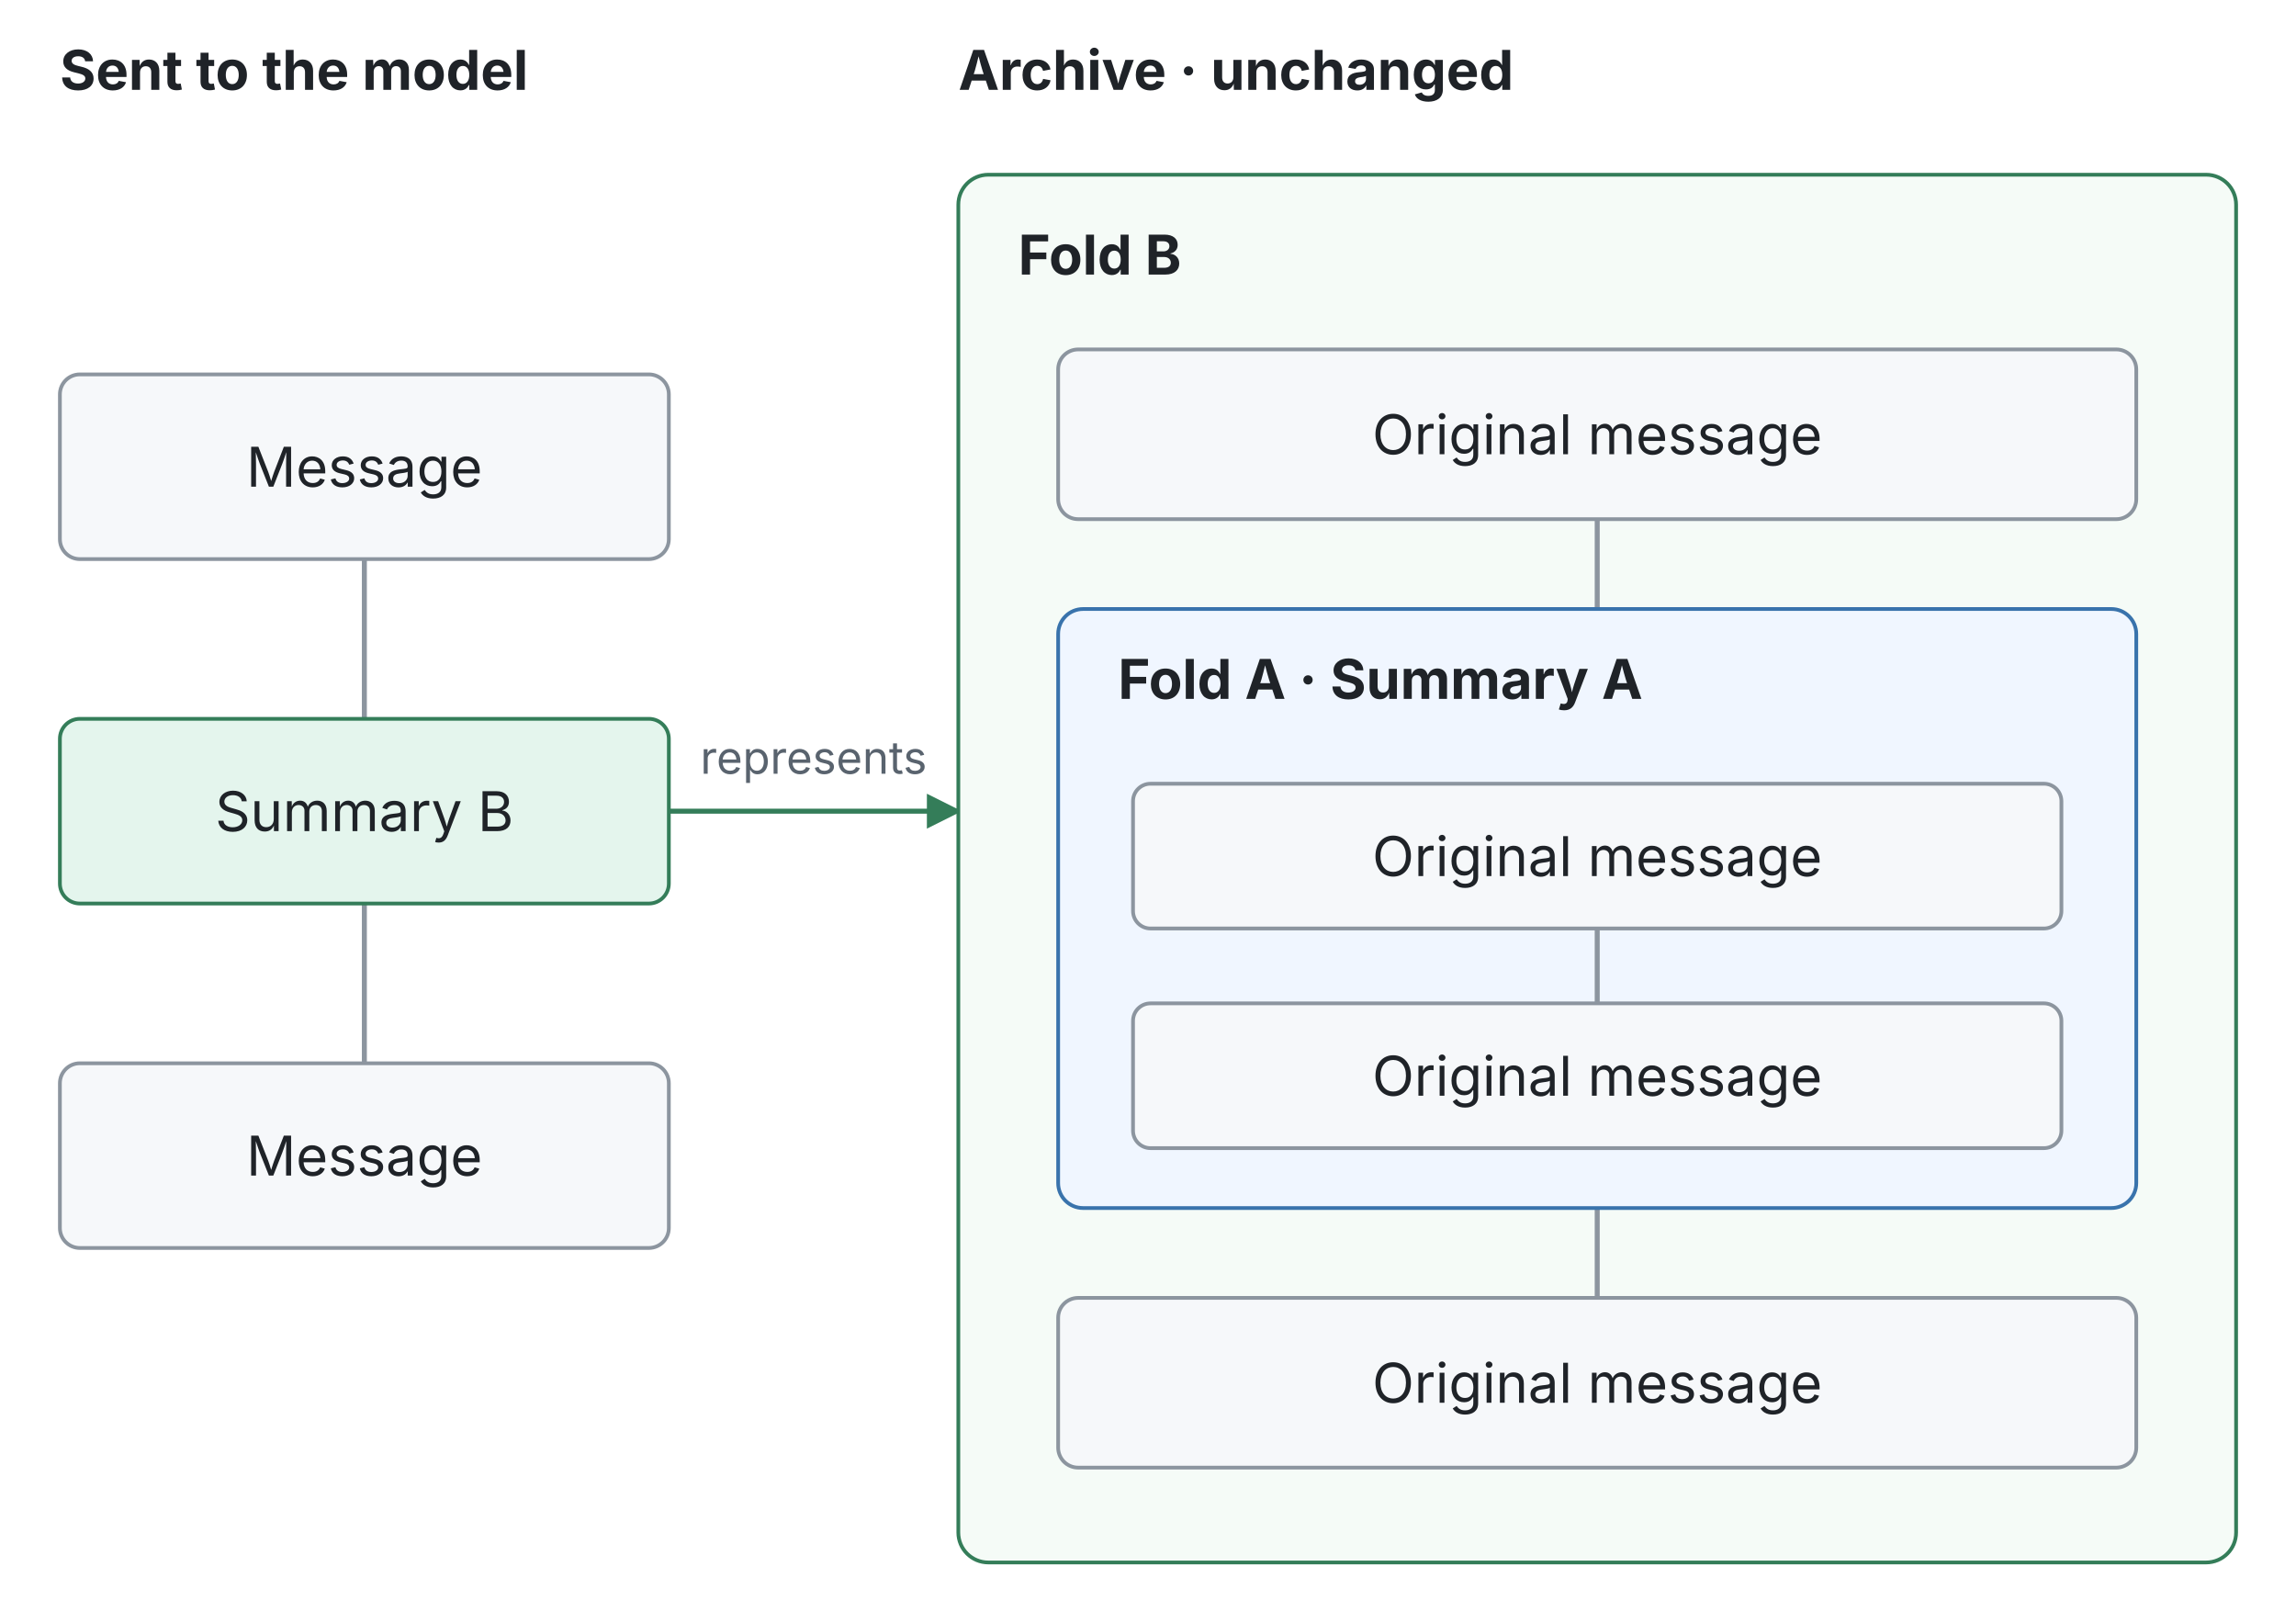
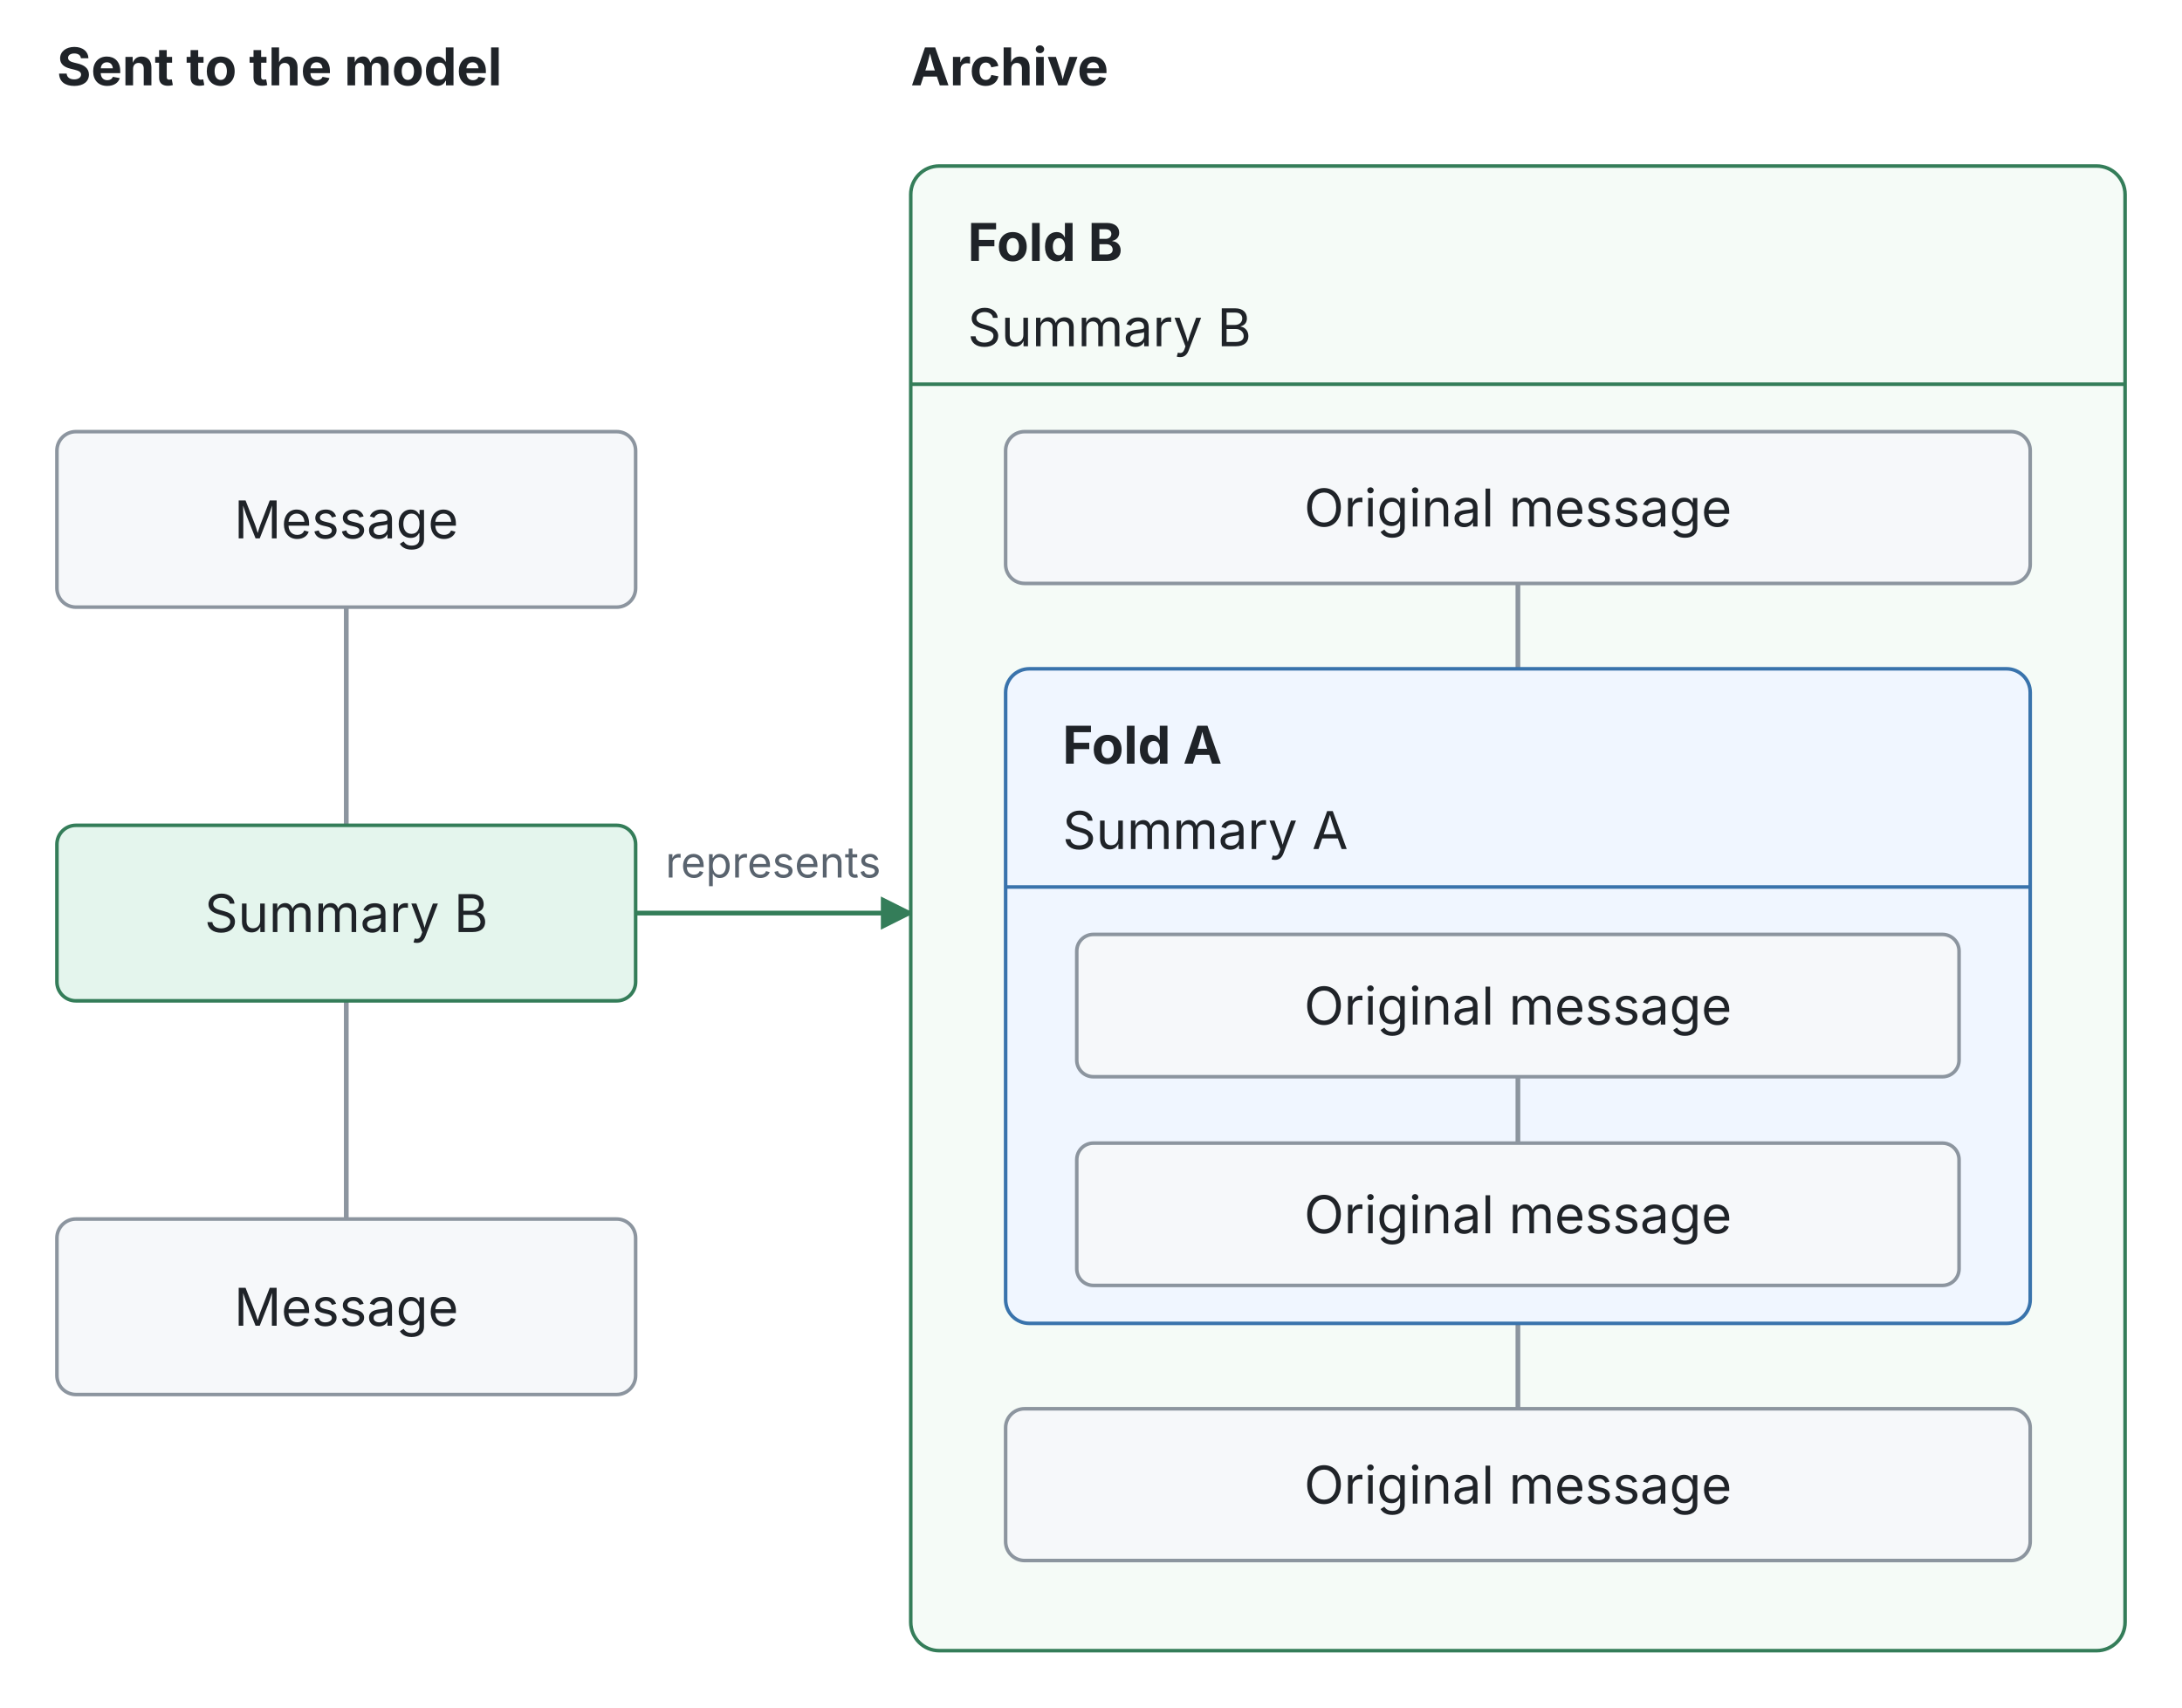
- <svg xmlns="http://www.w3.org/2000/svg" width="920" height="650" viewBox="0 0 920 650" role="img" aria-labelledby="title description">
+ <svg xmlns="http://www.w3.org/2000/svg" width="920" height="720" viewBox="0 0 920 720" role="img" aria-labelledby="title description">
  <style>
    text { font-family: system-ui, -apple-system, BlinkMacSystemFont, "Segoe UI", sans-serif; font-size: 22px; fill: #1f2328; }
    .heading { font-weight: 650; }
    .center { text-anchor: middle; }
    .note { font-size: 18px; fill: #59636e; }
    .message { fill: #f6f8fa; stroke: #8c959f; stroke-width: 1.5; }
    .summary-b { fill: #e4f5ed; stroke: #347d59; stroke-width: 1.5; }
    .fold-b { fill: #f5fbf7; stroke: #347d59; stroke-width: 1.5; }
    .fold-a { fill: #f0f6ff; stroke: #3973ac; stroke-width: 1.5; }
+     .header-b { stroke: #347d59; stroke-width: 1.5; }
+     .header-a { stroke: #3973ac; stroke-width: 1.5; }
    .line { fill: none; stroke: #8c959f; stroke-width: 2; }
    .reference { fill: none; stroke: #347d59; stroke-width: 2; }
    .arrow { fill: #347d59; }
    @media (prefers-color-scheme: dark) {
      text { fill: #f0f6fc; }
      .note { fill: #b1bac4; }
      .message { fill: #212830; stroke: #919ba5; }
      .summary-b { fill: #19382f; stroke: #62b38f; }
      .fold-b { fill: #14271f; stroke: #62b38f; }
      .fold-a { fill: #182c43; stroke: #79b8ff; }
+       .header-b { stroke: #62b38f; }
+       .header-a { stroke: #79b8ff; }
      .line { stroke: #919ba5; }
      .reference { stroke: #62b38f; }
      .arrow { fill: #62b38f; }
    }
  </style>
  <defs>
    <marker id="reference-arrow" viewBox="0 0 10 10" refX="9" refY="5" markerWidth="7" markerHeight="7" orient="auto">
      <path class="arrow" d="M 0 0 L 10 5 L 0 10 Z" />
    </marker>
  </defs>
  <text class="heading" x="24" y="36">Sent to the model</text>
-   <text class="heading" x="384" y="36">Archive · unchanged</text>
-   <path class="line" d="M 146 224 V 426" />
-   <rect class="message" x="24" y="150" width="244" height="74" rx="8" />
-   <text class="center" x="146" y="195">Message</text>
-   <rect class="summary-b" x="24" y="288" width="244" height="74" rx="8" />
-   <text class="center" x="146" y="333">Summary B</text>
-   <rect class="message" x="24" y="426" width="244" height="74" rx="8" />
-   <text class="center" x="146" y="471">Message</text>
-   <text class="note center" x="326" y="310">represents</text>
-   <path class="reference" d="M 268 325 H 384" marker-end="url(#reference-arrow)" />
-   <rect class="fold-b" x="384" y="70" width="512" height="556" rx="12" />
+   <text class="heading" x="384" y="36">Archive</text>
+   <path class="line" d="M 146 256 V 514" />
+   <rect class="message" x="24" y="182" width="244" height="74" rx="8" />
+   <text class="center" x="146" y="227">Message</text>
+   <rect class="summary-b" x="24" y="348" width="244" height="74" rx="8" />
+   <text class="center" x="146" y="393">Summary B</text>
+   <rect class="message" x="24" y="514" width="244" height="74" rx="8" />
+   <text class="center" x="146" y="559">Message</text>
+   <text class="note center" x="326" y="370">represents</text>
+   <path class="reference" d="M 268 385 H 384" marker-end="url(#reference-arrow)" />
+   <rect class="fold-b" x="384" y="70" width="512" height="626" rx="12" />
  <text class="heading" x="408" y="110">Fold B</text>
-   <path class="line" d="M 640 208 V 520" />
-   <rect class="message" x="424" y="140" width="432" height="68" rx="8" />
-   <text class="center" x="640" y="182">Original message</text>
-   <rect class="fold-a" x="424" y="244" width="432" height="240" rx="10" />
-   <text class="heading" x="448" y="280">Fold A · Summary A</text>
-   <path class="line" d="M 640 372 V 402" />
-   <rect class="message" x="454" y="314" width="372" height="58" rx="7" />
-   <text class="center" x="640" y="351">Original message</text>
-   <rect class="message" x="454" y="402" width="372" height="58" rx="7" />
-   <text class="center" x="640" y="439">Original message</text>
-   <rect class="message" x="424" y="520" width="432" height="68" rx="8" />
-   <text class="center" x="640" y="562">Original message</text>
+   <text x="408" y="146">Summary B</text>
+   <line class="header-b" x1="384" y1="162" x2="896" y2="162" />
+   <path class="line" d="M 640 246 V 594" />
+   <rect class="message" x="424" y="182" width="432" height="64" rx="8" />
+   <text class="center" x="640" y="222">Original message</text>
+   <rect class="fold-a" x="424" y="282" width="432" height="276" rx="10" />
+   <text class="heading" x="448" y="322">Fold A</text>
+   <text x="448" y="358">Summary A</text>
+   <line class="header-a" x1="424" y1="374" x2="856" y2="374" />
+   <path class="line" d="M 640 454 V 482" />
+   <rect class="message" x="454" y="394" width="372" height="60" rx="7" />
+   <text class="center" x="640" y="432">Original message</text>
+   <rect class="message" x="454" y="482" width="372" height="60" rx="7" />
+   <text class="center" x="640" y="520">Original message</text>
+   <rect class="message" x="424" y="594" width="432" height="64" rx="8" />
+   <text class="center" x="640" y="634">Original message</text>
</svg>
